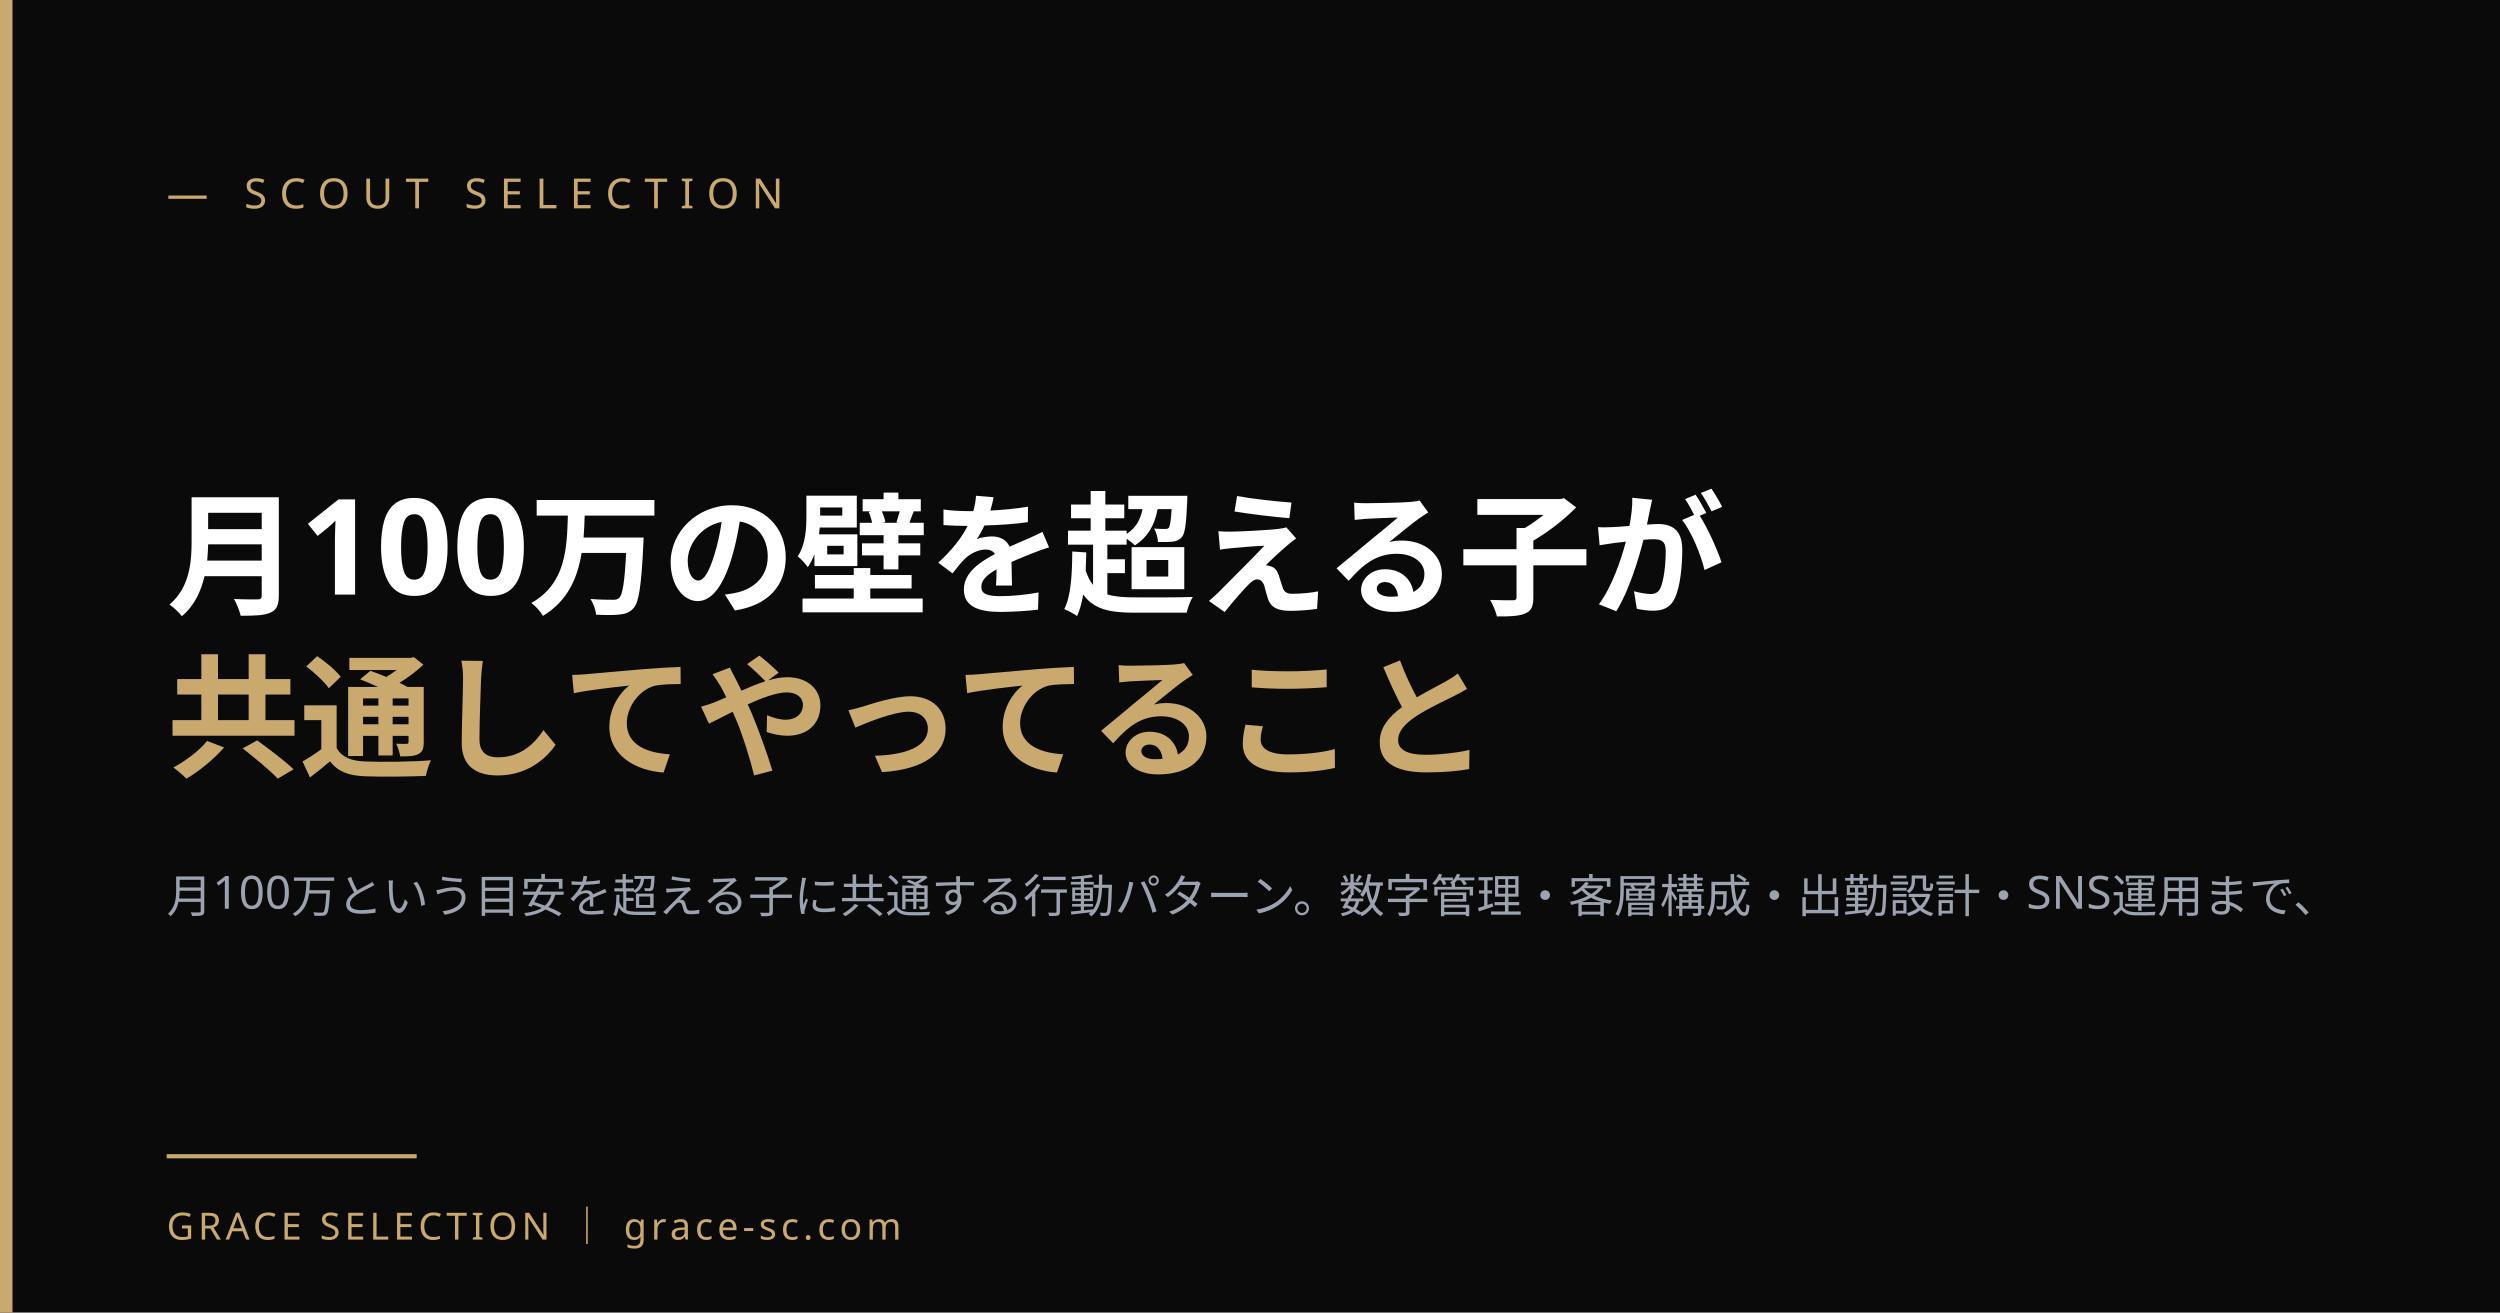
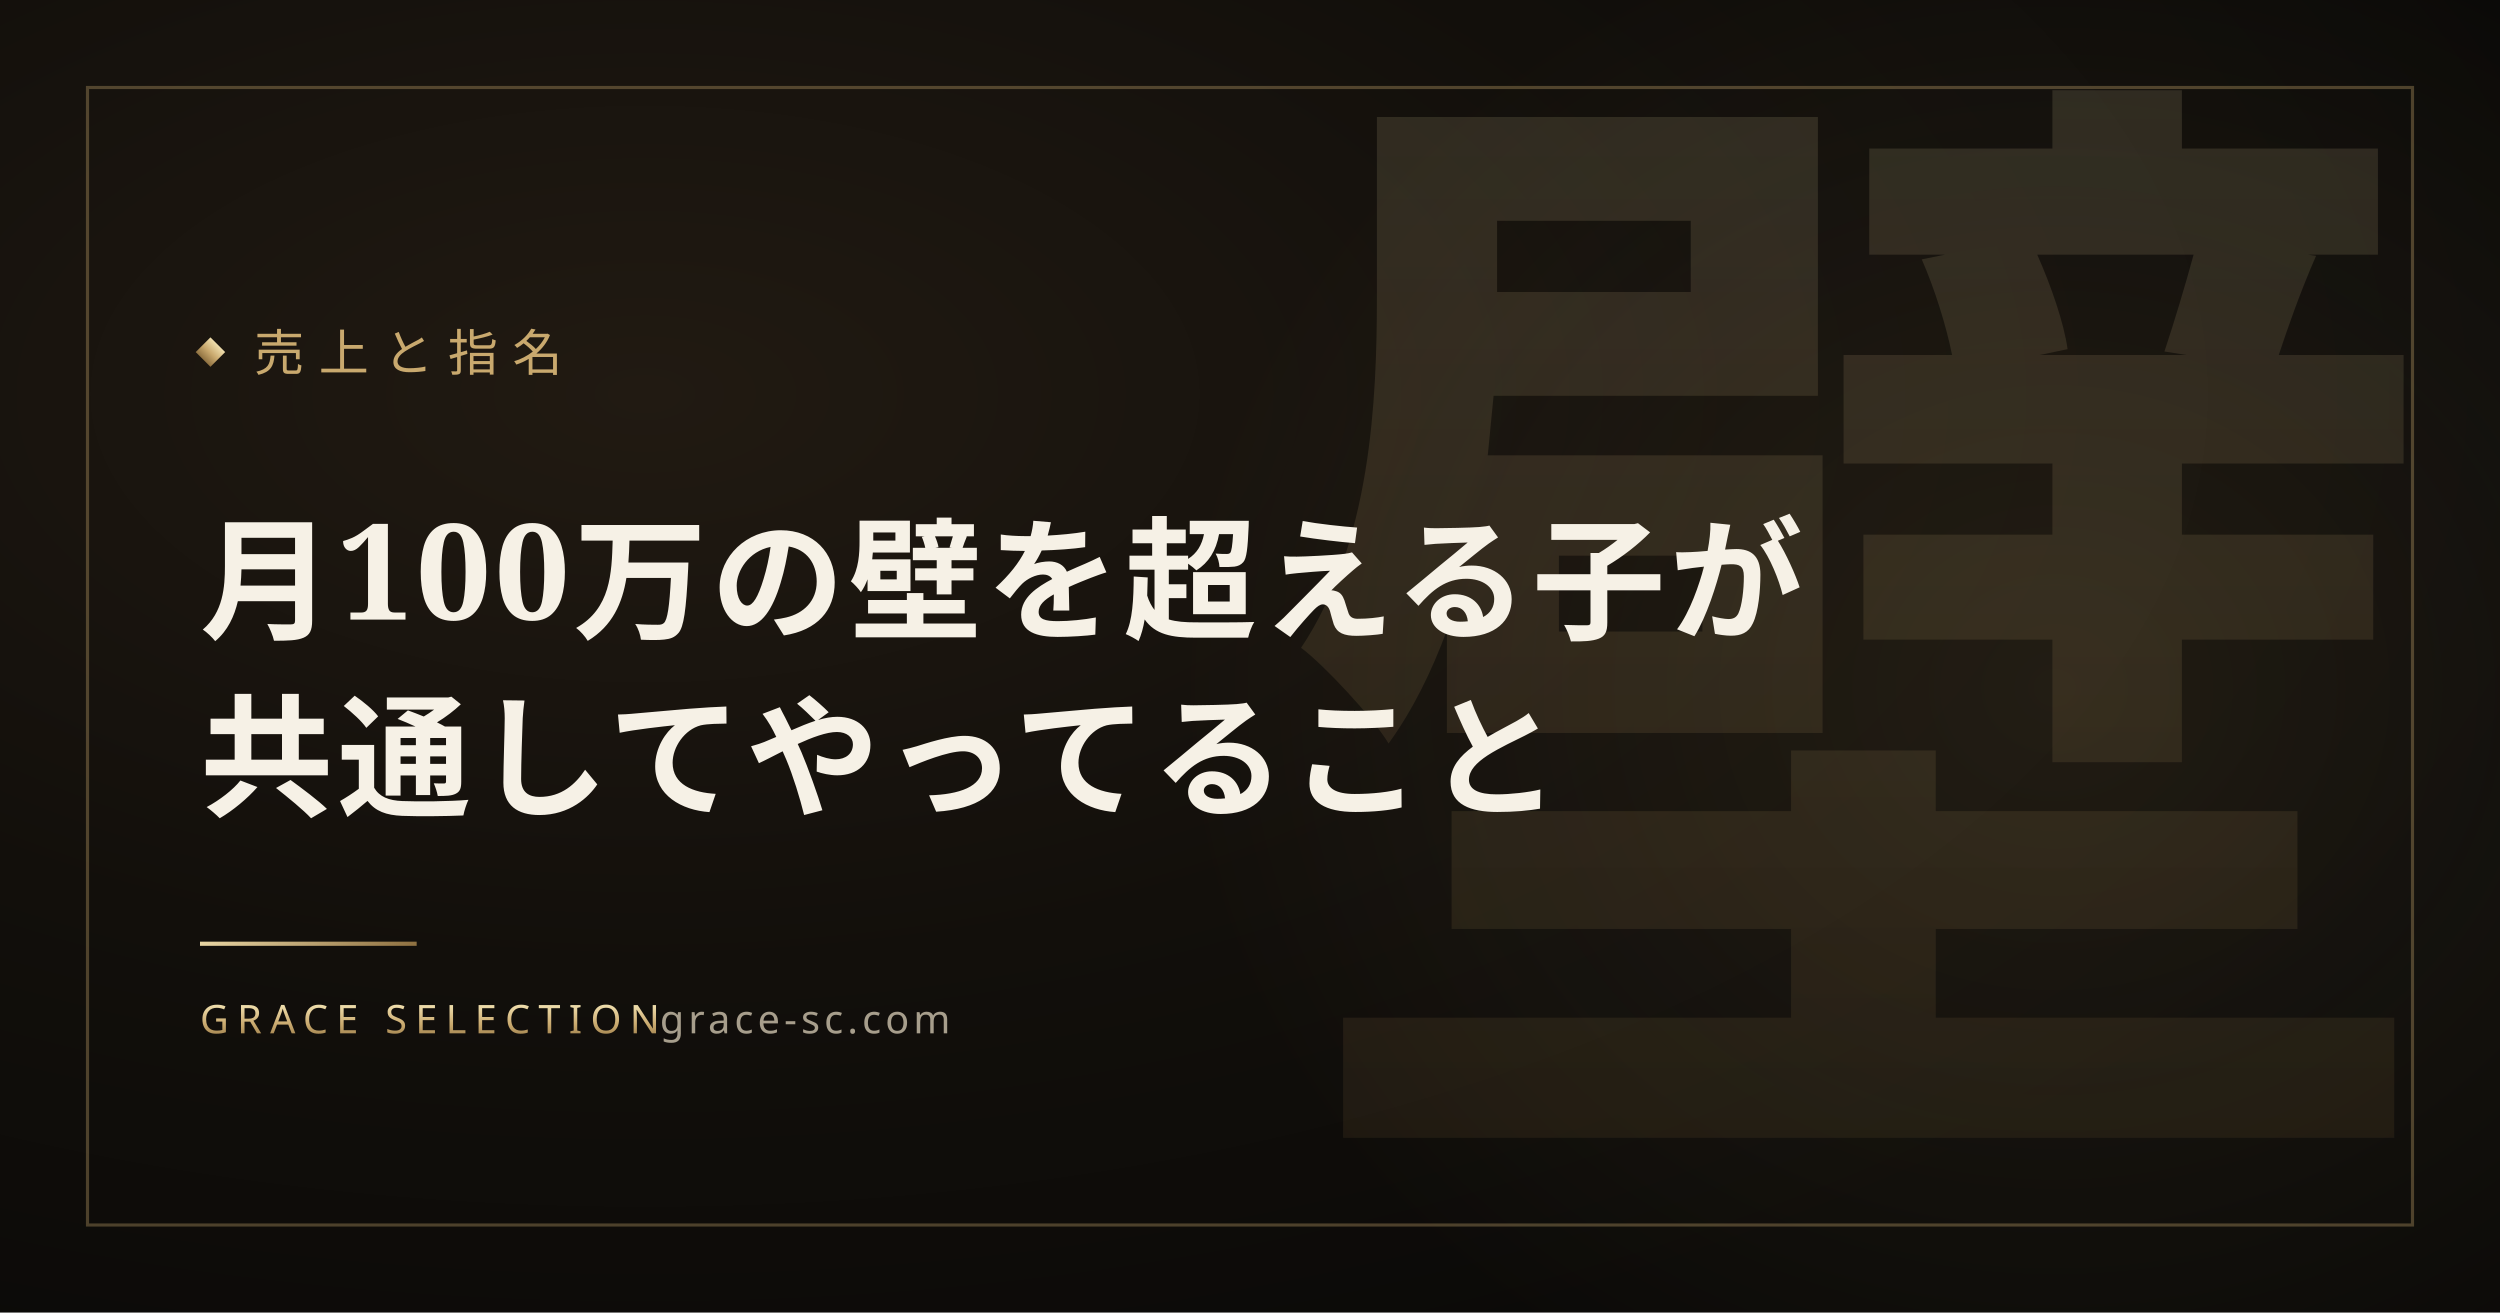
<svg xmlns="http://www.w3.org/2000/svg" viewBox="0 0 1200 630" width="1200" height="630" preserveAspectRatio="xMidYMid slice">
-   <rect width="1200" height="630" fill="#0a0a0a" />
-   <rect x="0" y="0" width="6" height="630" fill="#c9a96e" />
-   <text x="80" y="100" font-family="'Noto Sans JP','Hiragino Sans','Yu Gothic','Meiryo',sans-serif" font-size="20" letter-spacing="6" fill="#c9a96e" font-weight="500">— SCOUT SELECTION</text>
-   <text x="80" y="290" font-family="'Noto Sans JP','Hiragino Sans','Yu Gothic Medium','Meiryo',sans-serif" font-size="64" font-weight="700" fill="#ffffff">月100万の壁を超える子が</text>
-   <text x="80" y="368" font-family="'Noto Sans JP','Hiragino Sans','Yu Gothic Medium','Meiryo',sans-serif" font-size="64" font-weight="700" fill="#c9a96e">共通してやってること</text>
-   <text x="80" y="438" font-family="'Noto Sans JP','Hiragino Sans','Yu Gothic','Meiryo',sans-serif" font-size="22" fill="#9ca3af" font-weight="400">月100万という目安を超える子に共通する行動パターン。数字管理・客層構成・出勤設計・SNS運用まで、</text>
-   <line x1="80" y1="555" x2="200" y2="555" stroke="#c9a96e" stroke-width="2" />
-   <text x="80" y="595" font-family="'Noto Sans JP','Hiragino Sans','Yu Gothic','Meiryo',sans-serif" font-size="18" fill="#c9a96e" letter-spacing="2" font-weight="500">GRACE SELECTION ｜ grace-sc.com</text>
+   <defs>
+     <radialGradient id="warm" cx="26%" cy="30%" r="80%">
+       <stop offset="0%" stop-color="#211A12" />
+       <stop offset="55%" stop-color="#120F0B" />
+       <stop offset="100%" stop-color="#0B0A08" />
+     </radialGradient>
+     <radialGradient id="lift" cx="50%" cy="50%" r="50%">
+       <stop offset="0%" stop-color="#C9A96E" stop-opacity="0.10" />
+       <stop offset="100%" stop-color="#C9A96E" stop-opacity="0" />
+     </radialGradient>
+     <linearGradient id="foil" x1="0" y1="0" x2="0" y2="1">
+       <stop offset="0%" stop-color="#F0DFAE" />
+       <stop offset="52%" stop-color="#C9A96E" />
+       <stop offset="100%" stop-color="#8E7040" />
+     </linearGradient>
+     <linearGradient id="foilrule" x1="0" y1="0" x2="1" y2="0">
+       <stop offset="0%" stop-color="#E8D5A3" />
+       <stop offset="100%" stop-color="#8E7040" />
+     </linearGradient>
+   </defs>
+   <rect width="1200" height="630" fill="url(#warm)" />
+   <ellipse cx="985" cy="330" rx="420" ry="380" fill="url(#lift)" />
+   <text x="1175" y="512" text-anchor="end" font-family="'Noto Serif JP','Hiragino Mincho ProN','Yu Mincho','BIZ UDPMincho',serif" font-size="560" font-weight="600" fill="url(#foil)" opacity="0.13">壁</text>
+   <rect x="42" y="42" width="1116" height="546" fill="none" stroke="#C9A96E" stroke-opacity="0.34" stroke-width="1.5" />
+   <rect x="96" y="164" width="10" height="10" transform="rotate(45 101 169)" fill="url(#foil)" />
+   <text x="122" y="178" font-family="'Noto Sans JP','Hiragino Sans','Yu Gothic','Meiryo',sans-serif" font-size="24" letter-spacing="7" font-weight="500" fill="#C9A96E">売上と指名</text>
+   <text x="96" y="302" font-family="'Noto Serif JP','Hiragino Mincho ProN','Yu Mincho','BIZ UDPMincho',serif" font-size="64" font-weight="600" fill="#F6F1E6" letter-spacing="2">月100万の壁を超える子が</text>
+   <text x="96" y="387" font-family="'Noto Serif JP','Hiragino Mincho ProN','Yu Mincho','BIZ UDPMincho',serif" font-size="64" font-weight="600" fill="#F6F1E6" letter-spacing="2">共通してやってること</text>
+   <rect x="96" y="452" width="104" height="2" fill="url(#foilrule)" />
+   <text x="96" y="496" font-family="'Noto Sans JP','Hiragino Sans','Yu Gothic','Meiryo',sans-serif" font-size="19" letter-spacing="4" font-weight="500" fill="url(#foil)">GRACE SELECTION<tspan fill="#A79E8C" letter-spacing="2" font-weight="400">　grace-sc.com</tspan>
+   </text>
</svg>
